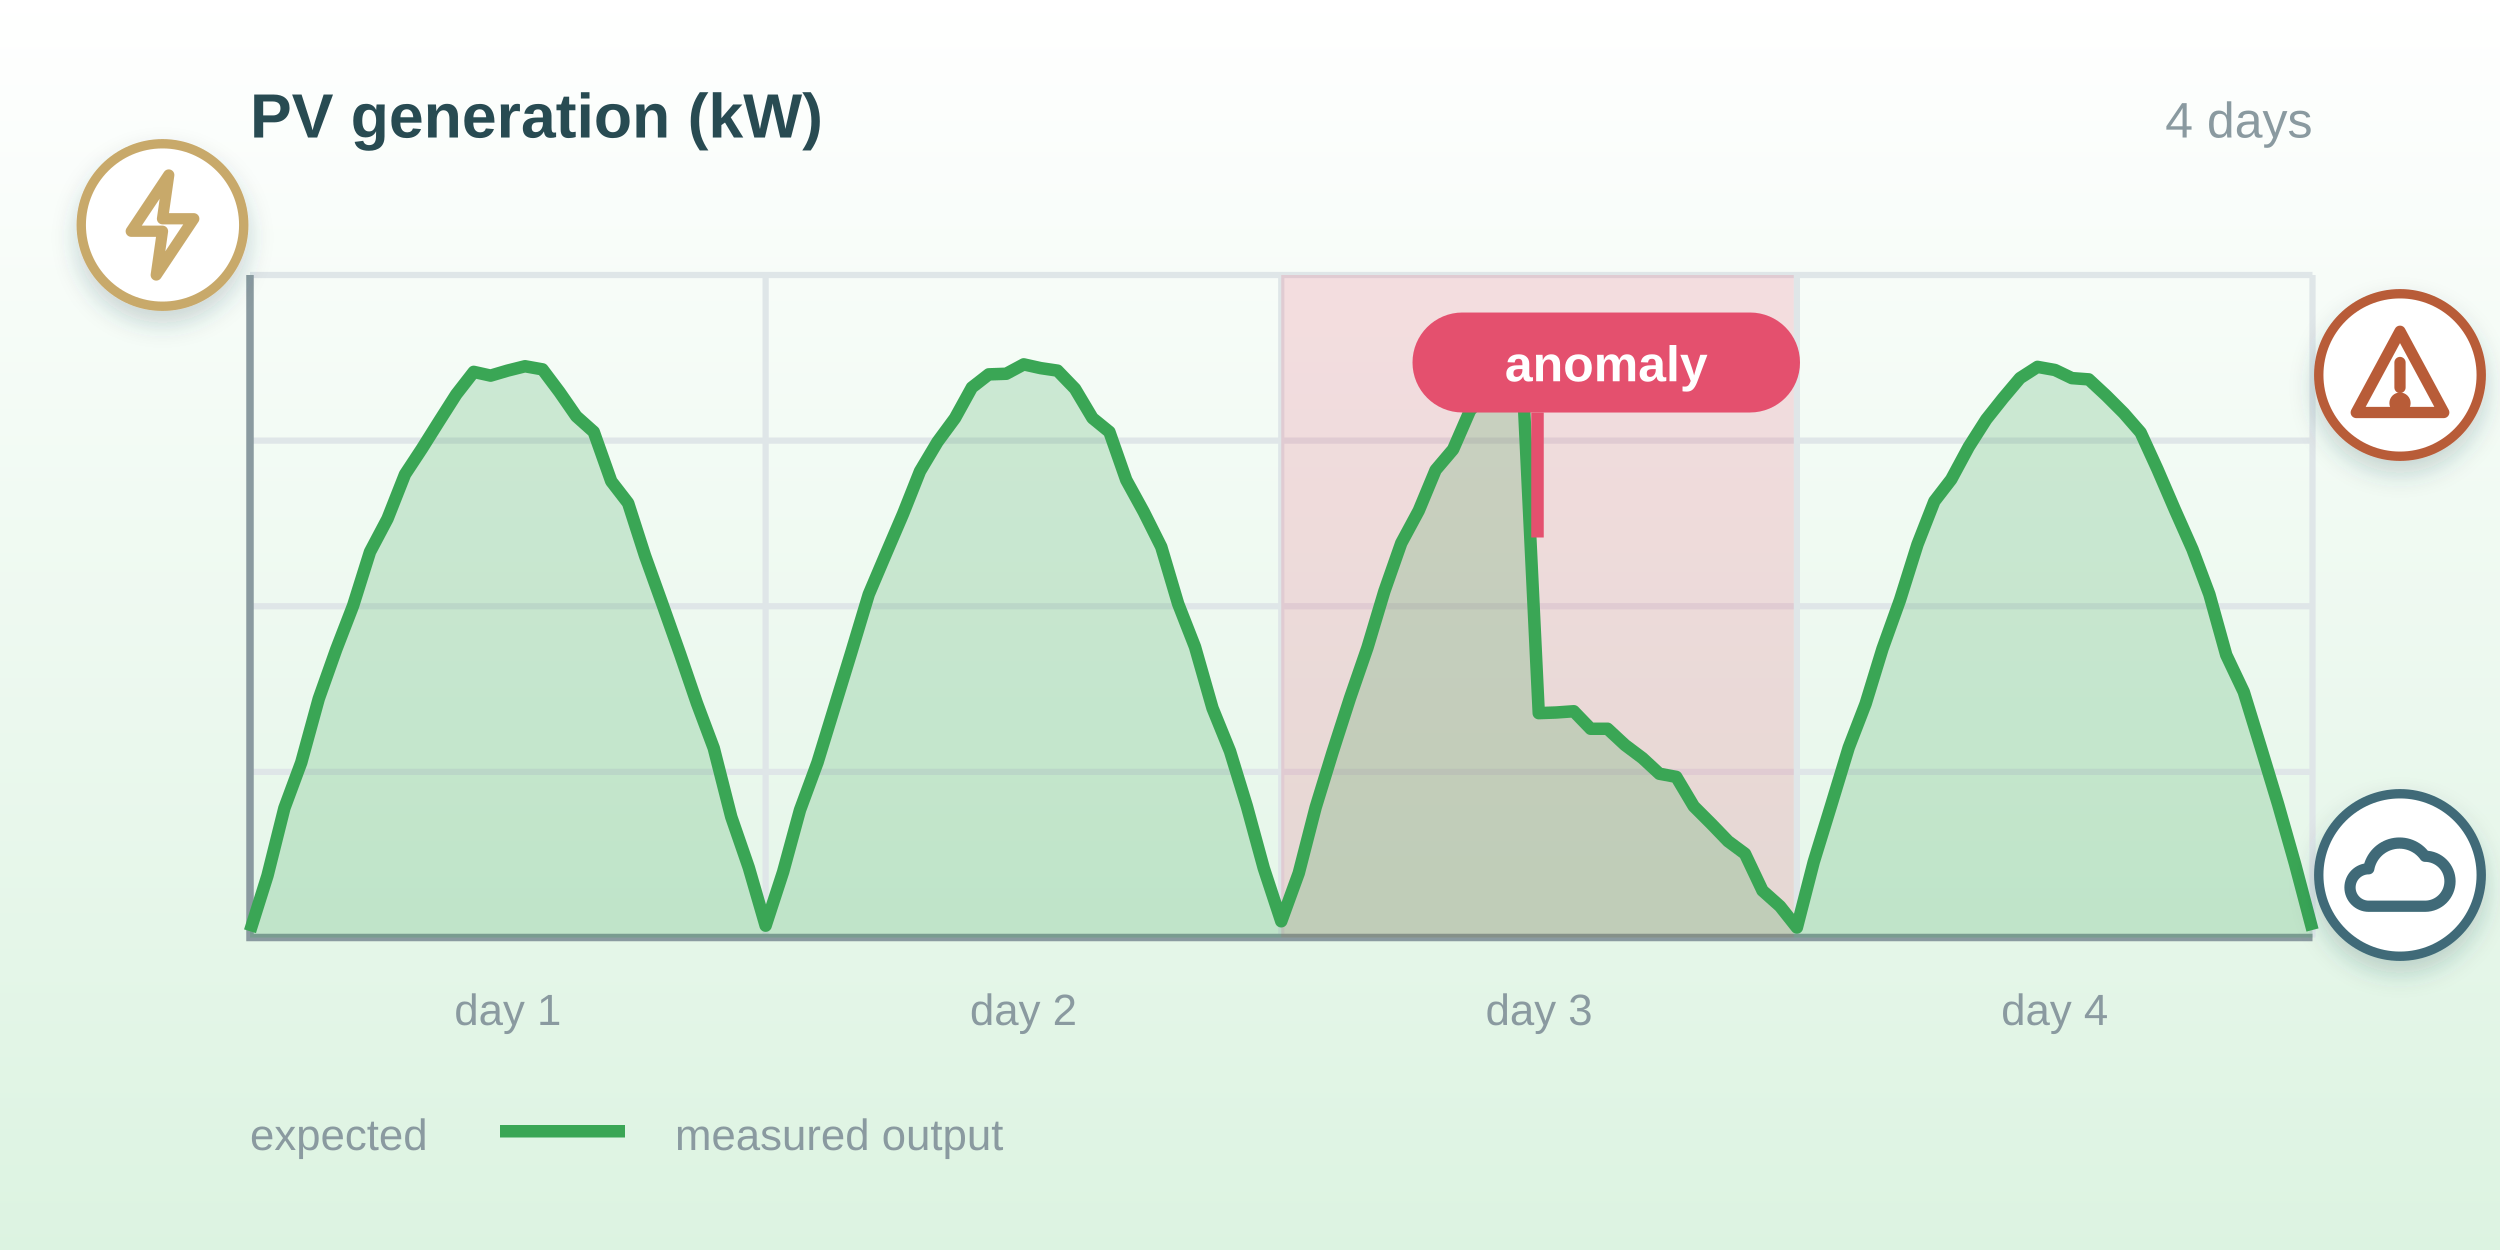
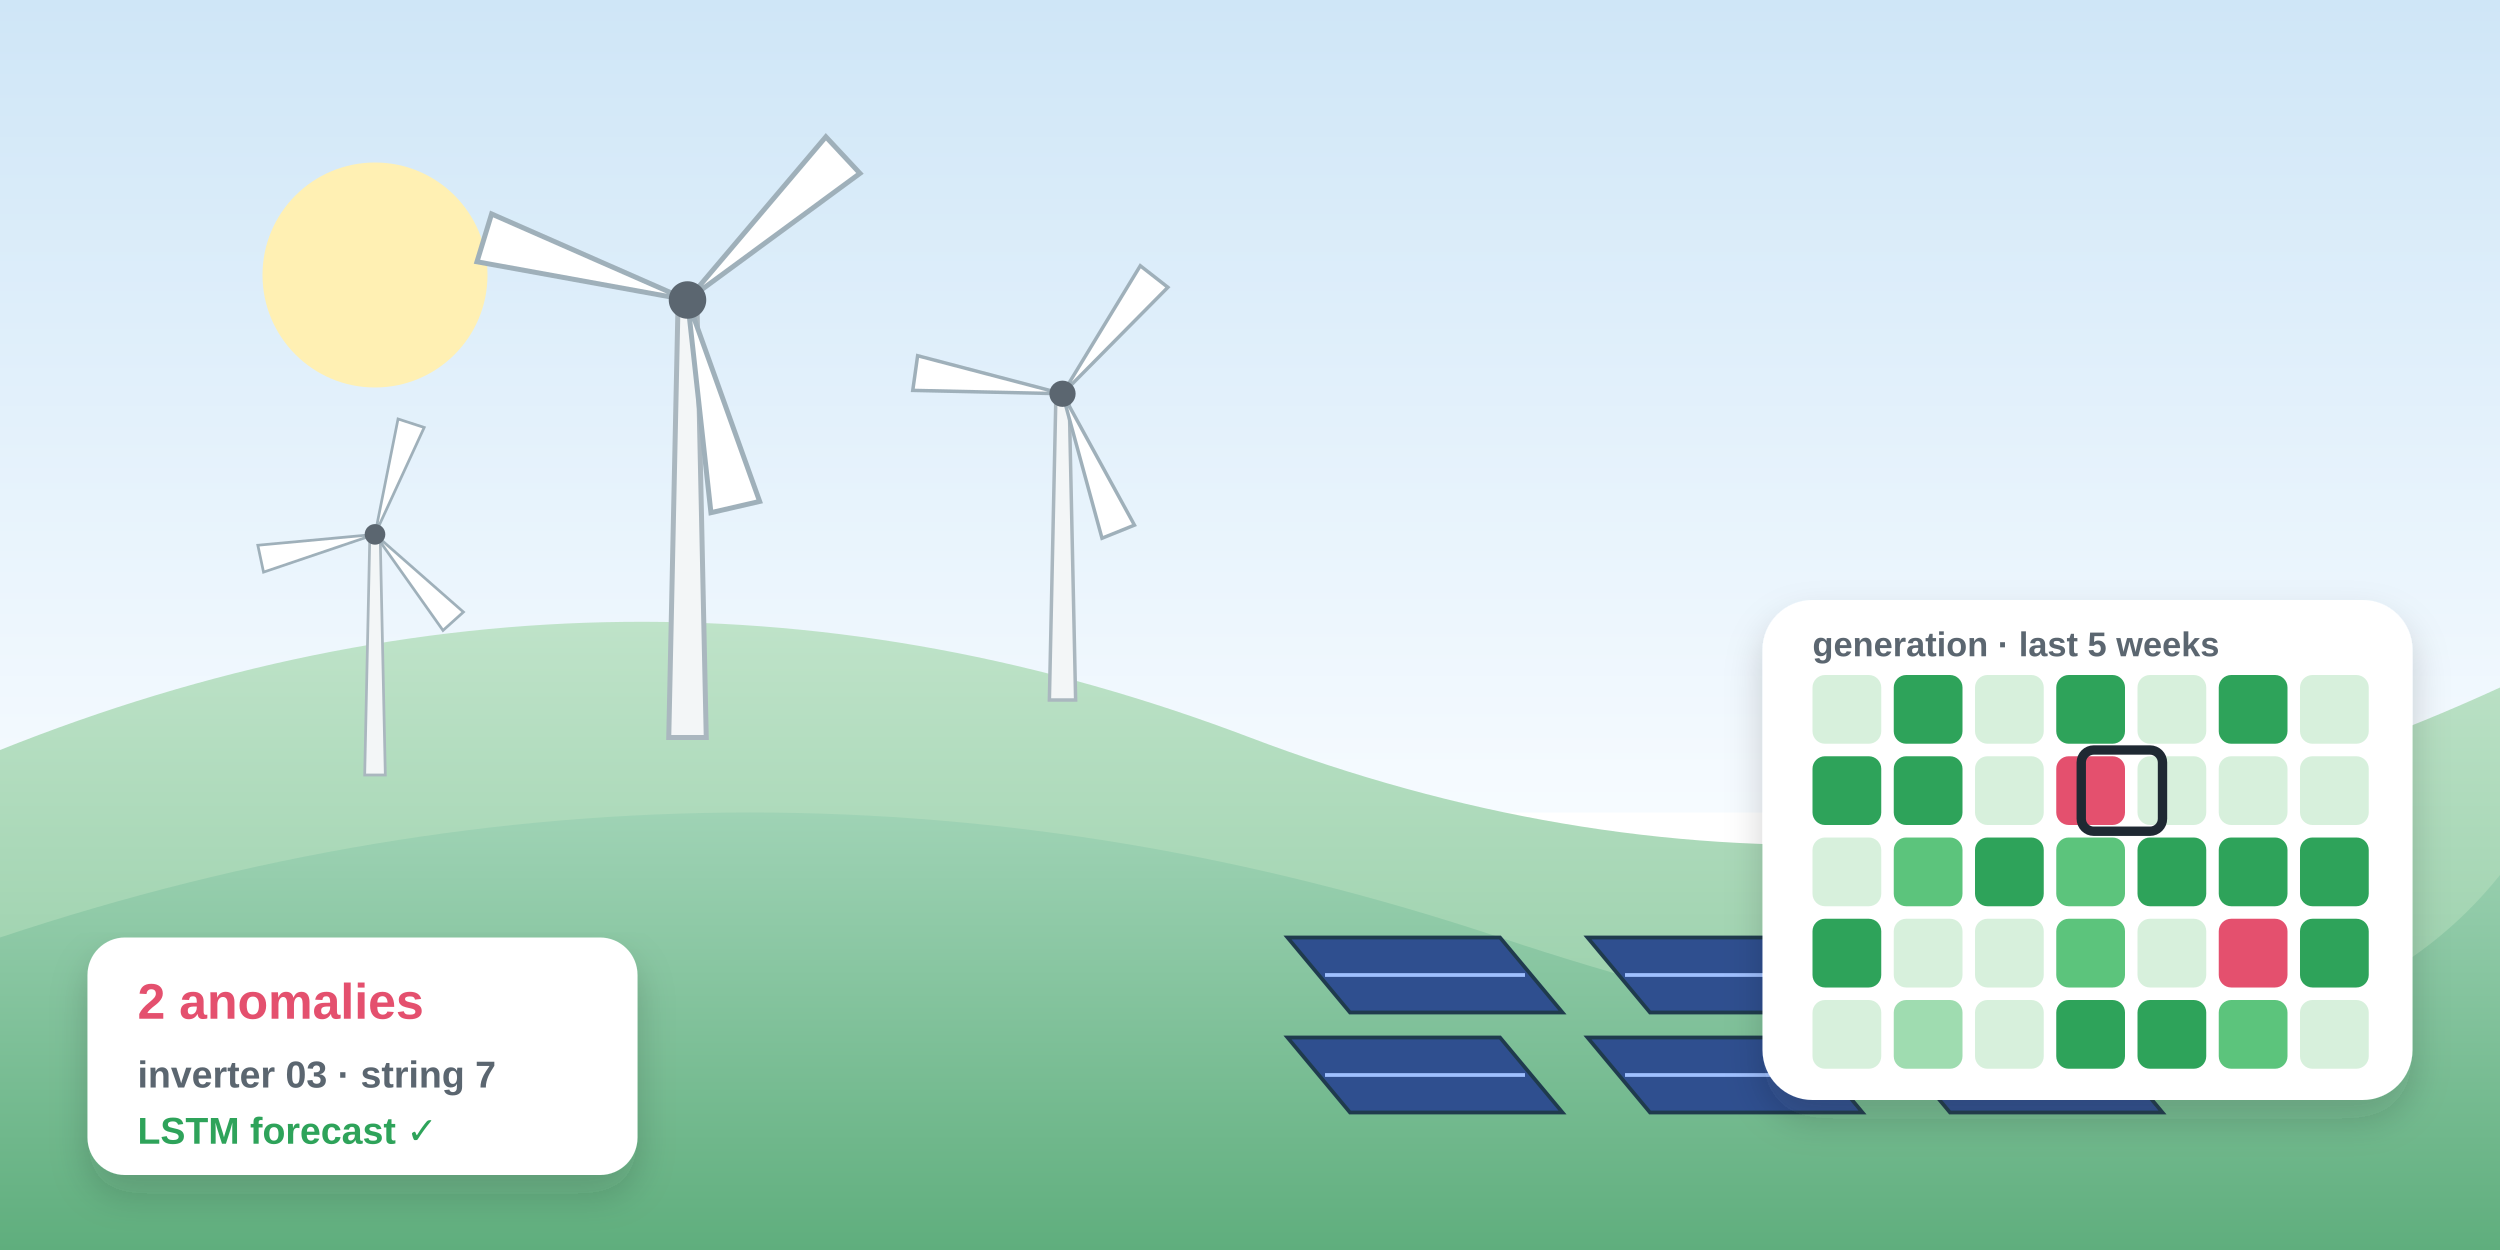
- <svg xmlns="http://www.w3.org/2000/svg" viewBox="0 0 400 200" font-family="Manrope, Arial, sans-serif" role="img" aria-label="Solar generation time series with a flagged anomaly">
-   <rect width="400" height="200" fill="url(#ground)" />
+ <svg xmlns="http://www.w3.org/2000/svg" viewBox="0 0 400 200" font-family="Manrope, Arial, sans-serif" role="img" aria-label="Wind and solar landscape with a generation heatmap flagging anomalies">
  <defs>
-     <linearGradient id="ground" x1="0" y1="0" x2="0" y2="1">
-       <stop offset="0" stop-color="#ffffff" />
-       <stop offset="1" stop-color="#dcf3e1" />
+     <filter id="sh" x="-10%" y="-10%" width="130%" height="140%">
+       <feDropShadow dx="0" dy="3" stdDeviation="3" flood-color="#1f2933" flood-opacity="0.18" />
+     </filter>
+     <linearGradient id="sky3" x1="0" y1="0" x2="0" y2="1">
+       <stop offset="0" stop-color="#cfe6f7" />
+       <stop offset="1" stop-color="#f6fbff" />
    </linearGradient>
-     <filter id="sh" x="-10%" y="-10%" width="130%" height="140%">
-       <feDropShadow dx="0" dy="3" stdDeviation="3" flood-color="#284b52" flood-opacity="0.16" />
-     </filter>
-     <filter id="bs" x="-30%" y="-30%" width="160%" height="160%">
-       <feDropShadow dx="0" dy="2" stdDeviation="2" flood-color="#284b52" flood-opacity="0.22" />
-     </filter>
+     <linearGradient id="hill" x1="0" y1="0" x2="0" y2="1">
+       <stop offset="0" stop-color="#9fd3b5" />
+       <stop offset="1" stop-color="#5fae7d" />
+     </linearGradient>
+     <linearGradient id="hill2" x1="0" y1="0" x2="0" y2="1">
+       <stop offset="0" stop-color="#bfe3c9" />
+       <stop offset="1" stop-color="#86c69b" />
+     </linearGradient>
  </defs>
-   <text x="40" y="22" font-size="10" font-weight="700" fill="#284b52" text-anchor="start">PV generation (kW)</text>
-   <text x="370" y="22" font-size="8" font-weight="500" fill="#8a9aa0" text-anchor="end">4 days</text>
-   <path d="M40 123.5 H370" stroke="#dfe6e8" stroke-width="1" />
-   <path d="M40 97.0 H370" stroke="#dfe6e8" stroke-width="1" />
-   <path d="M40 70.5 H370" stroke="#dfe6e8" stroke-width="1" />
-   <path d="M40 44.0 H370" stroke="#dfe6e8" stroke-width="1" />
-   <path d="M122.5 150 V44" stroke="#dfe6e8" stroke-width="1" />
-   <path d="M205.0 150 V44" stroke="#dfe6e8" stroke-width="1" />
-   <path d="M287.5 150 V44" stroke="#dfe6e8" stroke-width="1" />
-   <path d="M370.0 150 V44" stroke="#dfe6e8" stroke-width="1" />
-   <path d="M40 44 V150 H370" fill="none" stroke="#8a9aa0" stroke-width="1.2" />
-   <rect x="205" y="44" width="82" height="106" fill="#e4506e" opacity="0.18" />
-   <path d="M40.0 149.0 L42.8 140.1 L45.5 129.3 L48.2 122.0 L51.0 111.8 L53.8 103.9 L56.5 96.9 L59.2 88.3 L62.0 83.0 L64.8 75.9 L67.5 71.8 L70.2 67.5 L73.0 63.1 L75.8 59.5 L78.5 60.1 L81.2 59.3 L84.0 58.6 L86.8 59.1 L89.5 62.7 L92.2 66.6 L95.0 69.1 L97.8 77.0 L100.5 80.5 L103.2 88.9 L106.0 96.7 L108.8 104.6 L111.5 112.5 L114.2 119.7 L117.0 130.7 L119.8 138.8 L122.5 148.1 L125.3 139.5 L128.0 129.6 L130.8 122.0 L133.5 113.2 L136.2 104.4 L139.0 95.1 L141.8 88.5 L144.5 82.2 L147.2 75.4 L150.0 70.7 L152.8 66.9 L155.5 62.0 L158.2 59.9 L161.0 59.8 L163.8 58.3 L166.5 58.9 L169.2 59.3 L172.0 62.2 L174.8 66.9 L177.5 69.1 L180.2 76.8 L183.0 81.9 L185.8 87.5 L188.5 96.6 L191.2 103.5 L194.0 113.3 L196.8 120.2 L199.5 129.0 L202.2 138.9 L205.0 147.4 L207.8 139.7 L210.5 129.2 L213.2 120.4 L216.0 111.7 L218.8 103.6 L221.5 94.6 L224.2 86.9 L227.0 81.7 L229.7 75.2 L232.5 71.9 L235.2 65.7 L238.0 62.5 L240.7 59.0 L243.5 58.0 L246.2 114.1 L249.0 114.0 L251.8 113.8 L254.5 116.6 L257.2 116.6 L260.0 119.2 L262.8 121.3 L265.5 123.8 L268.2 124.3 L271.0 129.0 L273.8 131.8 L276.5 134.6 L279.2 136.6 L282.0 142.5 L284.8 145.0 L287.5 148.4 L290.2 137.9 L293.0 128.8 L295.8 119.6 L298.5 112.6 L301.2 103.8 L304.0 96.0 L306.8 87.1 L309.5 80.2 L312.2 76.7 L315.0 71.5 L317.8 67.1 L320.5 63.7 L323.2 60.5 L326.0 58.7 L328.8 59.2 L331.5 60.5 L334.2 60.7 L337.0 63.3 L339.8 66.1 L342.5 69.2 L345.2 75.1 L348.0 81.6 L350.8 87.9 L353.5 95.1 L356.2 104.8 L359.0 110.7 L361.8 119.8 L364.5 128.7 L367.2 138.2 L370.0 148.8 L370 150 L40 150 Z" fill="#3aa655" opacity="0.22" />
-   <polyline points="40.0,149.0 42.8,140.1 45.5,129.3 48.2,122.0 51.0,111.8 53.8,103.9 56.5,96.9 59.2,88.3 62.0,83.0 64.8,75.9 67.5,71.8 70.2,67.5 73.0,63.1 75.8,59.5 78.5,60.1 81.2,59.3 84.0,58.6 86.8,59.1 89.5,62.7 92.2,66.6 95.0,69.1 97.8,77.0 100.5,80.5 103.2,88.9 106.0,96.7 108.8,104.6 111.5,112.5 114.2,119.7 117.0,130.7 119.8,138.8 122.5,148.1 125.3,139.5 128.0,129.6 130.8,122.0 133.5,113.2 136.2,104.4 139.0,95.1 141.8,88.5 144.5,82.2 147.2,75.4 150.0,70.7 152.8,66.9 155.5,62.0 158.2,59.9 161.0,59.8 163.8,58.3 166.5,58.9 169.2,59.3 172.0,62.2 174.8,66.9 177.5,69.1 180.2,76.8 183.0,81.9 185.8,87.5 188.5,96.6 191.2,103.5 194.0,113.3 196.8,120.2 199.5,129.0 202.2,138.9 205.0,147.4 207.8,139.7 210.5,129.2 213.2,120.4 216.0,111.7 218.8,103.6 221.5,94.6 224.2,86.9 227.0,81.7 229.7,75.2 232.5,71.9 235.2,65.7 238.0,62.5 240.7,59.0 243.5,58.0 246.2,114.1 249.0,114.0 251.8,113.8 254.5,116.6 257.2,116.6 260.0,119.2 262.8,121.3 265.5,123.8 268.2,124.3 271.0,129.0 273.8,131.8 276.5,134.6 279.2,136.6 282.0,142.5 284.8,145.0 287.5,148.4 290.2,137.9 293.0,128.8 295.8,119.6 298.5,112.6 301.2,103.8 304.0,96.0 306.8,87.1 309.5,80.2 312.2,76.7 315.0,71.5 317.8,67.1 320.5,63.7 323.2,60.5 326.0,58.7 328.8,59.2 331.5,60.5 334.2,60.7 337.0,63.3 339.8,66.1 342.5,69.2 345.2,75.1 348.0,81.6 350.8,87.9 353.5,95.1 356.2,104.8 359.0,110.7 361.8,119.8 364.5,128.7 367.2,138.2 370.0,148.8" fill="none" stroke="#3aa655" stroke-width="2" stroke-linejoin="round" />
-   <text x="81.25" y="164" font-size="7" font-weight="500" fill="#8a9aa0" text-anchor="middle">day 1</text>
-   <text x="163.75" y="164" font-size="7" font-weight="500" fill="#8a9aa0" text-anchor="middle">day 2</text>
-   <text x="246.25" y="164" font-size="7" font-weight="500" fill="#8a9aa0" text-anchor="middle">day 3</text>
-   <text x="328.75" y="164" font-size="7" font-weight="500" fill="#8a9aa0" text-anchor="middle">day 4</text>
-   <rect x="226" y="50" width="62" height="16" rx="8" fill="#e4506e" />
-   <text x="257" y="61" font-size="8" font-weight="700" fill="#ffffff" text-anchor="middle">anomaly</text>
-   <path d="M246 66 V86" stroke="#e4506e" stroke-width="2" />
-   <text x="40" y="184" font-size="7" font-weight="500" fill="#8a9aa0" text-anchor="start">expected</text>
-   <path d="M80 181 H100" stroke="#3aa655" stroke-width="2" />
-   <text x="108" y="184" font-size="7" font-weight="500" fill="#8a9aa0" text-anchor="start">measured output</text>
-   <g transform="translate(26 36)" filter="url(#bs)">
-     <circle r="13" fill="#ffffff" stroke="#c8a96b" stroke-width="1.5" />
-     <g fill="none" stroke="#c8a96b" stroke-width="1.8" stroke-linecap="round" stroke-linejoin="round" color="#c8a96b">
-       <path d="M1 -8 L-5 1 H0 L-1 8 L5 -1 H0 Z" />
+   <rect width="400" height="200" fill="#ffffff" />
+   <rect width="400" height="130" fill="url(#sky3)" />
+   <circle cx="60" cy="44" r="18" fill="#fff0b3" />
+   <path d="M0 120 Q100 80 200 118 T400 110 V200 H0 Z" fill="url(#hill2)" />
+   <path d="M0 150 Q120 110 240 150 T400 140 V200 H0 Z" fill="url(#hill)" />
+   <g transform="translate(110 118) scale(1.0)">
+     <path d="M-3 0 L-1.5 -70 H1.5 L3 0 Z" fill="#f3f6f7" stroke="#aab7bf" stroke-width="0.8" />
+     <g transform="translate(0 -70) rotate(47)" fill="#ffffff" stroke="#9fb0ba" stroke-width="0.8">
+       <path d="M0 0 L4 -34 L-4 -34 Z" transform="rotate(0)" />
+       <path d="M0 0 L4 -34 L-4 -34 Z" transform="rotate(120)" />
+       <path d="M0 0 L4 -34 L-4 -34 Z" transform="rotate(240)" />
    </g>
+     <circle cx="0" cy="-70" r="3" fill="#5b6670" />
  </g>
-   <g transform="translate(384 60)" filter="url(#bs)">
-     <circle r="13" fill="#ffffff" stroke="#b85c38" stroke-width="1.5" />
-     <g fill="none" stroke="#b85c38" stroke-width="1.8" stroke-linecap="round" stroke-linejoin="round" color="#b85c38">
-       <path d="M0 -7 L7 6 H-7 Z" />
-       <path d="M0 -2 V2" />
-       <circle cx="0" cy="4.5" r="0.8" fill="currentColor" />
+   <g transform="translate(170 112) scale(0.7)">
+     <path d="M-3 0 L-1.5 -70 H1.5 L3 0 Z" fill="#f3f6f7" stroke="#aab7bf" stroke-width="0.8" />
+     <g transform="translate(0 -70) rotate(38)" fill="#ffffff" stroke="#9fb0ba" stroke-width="0.8">
+       <path d="M0 0 L4 -34 L-4 -34 Z" transform="rotate(0)" />
+       <path d="M0 0 L4 -34 L-4 -34 Z" transform="rotate(120)" />
+       <path d="M0 0 L4 -34 L-4 -34 Z" transform="rotate(240)" />
    </g>
+     <circle cx="0" cy="-70" r="3" fill="#5b6670" />
  </g>
-   <g transform="translate(384 140)" filter="url(#bs)">
-     <circle r="13" fill="#ffffff" stroke="#3f6b78" stroke-width="1.5" />
-     <g fill="none" stroke="#3f6b78" stroke-width="1.8" stroke-linecap="round" stroke-linejoin="round" color="#3f6b78">
-       <path d="M-5 5 H4 A4 4 0 0 0 4 -3 A5 5 0 0 0 -5 -1 A3 3 0 0 0 -5 5 Z" />
+   <g transform="translate(60 124) scale(0.55)">
+     <path d="M-3 0 L-1.5 -70 H1.5 L3 0 Z" fill="#f3f6f7" stroke="#aab7bf" stroke-width="0.8" />
+     <g transform="translate(0 -70) rotate(18)" fill="#ffffff" stroke="#9fb0ba" stroke-width="0.8">
+       <path d="M0 0 L4 -34 L-4 -34 Z" transform="rotate(0)" />
+       <path d="M0 0 L4 -34 L-4 -34 Z" transform="rotate(120)" />
+       <path d="M0 0 L4 -34 L-4 -34 Z" transform="rotate(240)" />
    </g>
+     <circle cx="0" cy="-70" r="3" fill="#5b6670" />
+   </g>
+   <g stroke="#1f3b4d" stroke-width="0.6">
+     <polygon points="206,150 240,150 250,162 216,162" fill="#2f4f8f" />
+     <path d="M212 156 H244" stroke="#9fc0ff" />
+     <polygon points="206,166 240,166 250,178 216,178" fill="#2f4f8f" />
+     <path d="M212 172 H244" stroke="#9fc0ff" />
+     <polygon points="254,150 288,150 298,162 264,162" fill="#2f4f8f" />
+     <path d="M260 156 H292" stroke="#9fc0ff" />
+     <polygon points="254,166 288,166 298,178 264,178" fill="#2f4f8f" />
+     <path d="M260 172 H292" stroke="#9fc0ff" />
+     <polygon points="302,150 336,150 346,162 312,162" fill="#2f4f8f" />
+     <path d="M308 156 H340" stroke="#9fc0ff" />
+     <polygon points="302,166 336,166 346,178 312,178" fill="#2f4f8f" />
+     <path d="M308 172 H340" stroke="#9fc0ff" />
+   </g>
+   <g transform="translate(282 96)">
+     <rect x="0" y="0" width="104" height="80" rx="8" fill="#ffffff" filter="url(#sh)" />
+     <text x="8" y="9" font-size="5.5" font-weight="700" fill="#5b6670" text-anchor="start">generation · last 5 weeks</text>
+   </g>
+   <rect x="290" y="108" width="11" height="11" rx="2" fill="#d7f0dc" />
+   <rect x="303" y="108" width="11" height="11" rx="2" fill="#2ea35a" />
+   <rect x="316" y="108" width="11" height="11" rx="2" fill="#d7f0dc" />
+   <rect x="329" y="108" width="11" height="11" rx="2" fill="#2ea35a" />
+   <rect x="342" y="108" width="11" height="11" rx="2" fill="#d7f0dc" />
+   <rect x="355" y="108" width="11" height="11" rx="2" fill="#2ea35a" />
+   <rect x="368" y="108" width="11" height="11" rx="2" fill="#d7f0dc" />
+   <rect x="290" y="121" width="11" height="11" rx="2" fill="#2ea35a" />
+   <rect x="303" y="121" width="11" height="11" rx="2" fill="#2ea35a" />
+   <rect x="316" y="121" width="11" height="11" rx="2" fill="#d7f0dc" />
+   <rect x="329" y="121" width="11" height="11" rx="2" fill="#e4506e" />
+   <rect x="342" y="121" width="11" height="11" rx="2" fill="#d7f0dc" />
+   <rect x="355" y="121" width="11" height="11" rx="2" fill="#d7f0dc" />
+   <rect x="368" y="121" width="11" height="11" rx="2" fill="#d7f0dc" />
+   <rect x="290" y="134" width="11" height="11" rx="2" fill="#d7f0dc" />
+   <rect x="303" y="134" width="11" height="11" rx="2" fill="#5cc47c" />
+   <rect x="316" y="134" width="11" height="11" rx="2" fill="#2ea35a" />
+   <rect x="329" y="134" width="11" height="11" rx="2" fill="#5cc47c" />
+   <rect x="342" y="134" width="11" height="11" rx="2" fill="#2ea35a" />
+   <rect x="355" y="134" width="11" height="11" rx="2" fill="#2ea35a" />
+   <rect x="368" y="134" width="11" height="11" rx="2" fill="#2ea35a" />
+   <rect x="290" y="147" width="11" height="11" rx="2" fill="#2ea35a" />
+   <rect x="303" y="147" width="11" height="11" rx="2" fill="#d7f0dc" />
+   <rect x="316" y="147" width="11" height="11" rx="2" fill="#d7f0dc" />
+   <rect x="329" y="147" width="11" height="11" rx="2" fill="#5cc47c" />
+   <rect x="342" y="147" width="11" height="11" rx="2" fill="#d7f0dc" />
+   <rect x="355" y="147" width="11" height="11" rx="2" fill="#e4506e" />
+   <rect x="368" y="147" width="11" height="11" rx="2" fill="#2ea35a" />
+   <rect x="290" y="160" width="11" height="11" rx="2" fill="#d7f0dc" />
+   <rect x="303" y="160" width="11" height="11" rx="2" fill="#9fdcb0" />
+   <rect x="316" y="160" width="11" height="11" rx="2" fill="#d7f0dc" />
+   <rect x="329" y="160" width="11" height="11" rx="2" fill="#2ea35a" />
+   <rect x="342" y="160" width="11" height="11" rx="2" fill="#2ea35a" />
+   <rect x="355" y="160" width="11" height="11" rx="2" fill="#5cc47c" />
+   <rect x="368" y="160" width="11" height="11" rx="2" fill="#d7f0dc" />
+   <rect x="333" y="120" width="13" height="13" rx="2" fill="none" stroke="#1f2933" stroke-width="1.5" />
+   <g transform="translate(14 150)">
+     <rect width="88" height="38" rx="6" fill="#ffffff" filter="url(#sh)" />
+     <text x="8" y="13" font-size="8" font-weight="800" fill="#e4506e" text-anchor="start">2 anomalies</text>
+     <text x="8" y="24" font-size="6" font-weight="600" fill="#5b6670" text-anchor="start">inverter 03 · string 7</text>
+     <text x="8" y="33" font-size="6" font-weight="700" fill="#2ea35a" text-anchor="start">LSTM forecast ✓</text>
  </g>
</svg>
